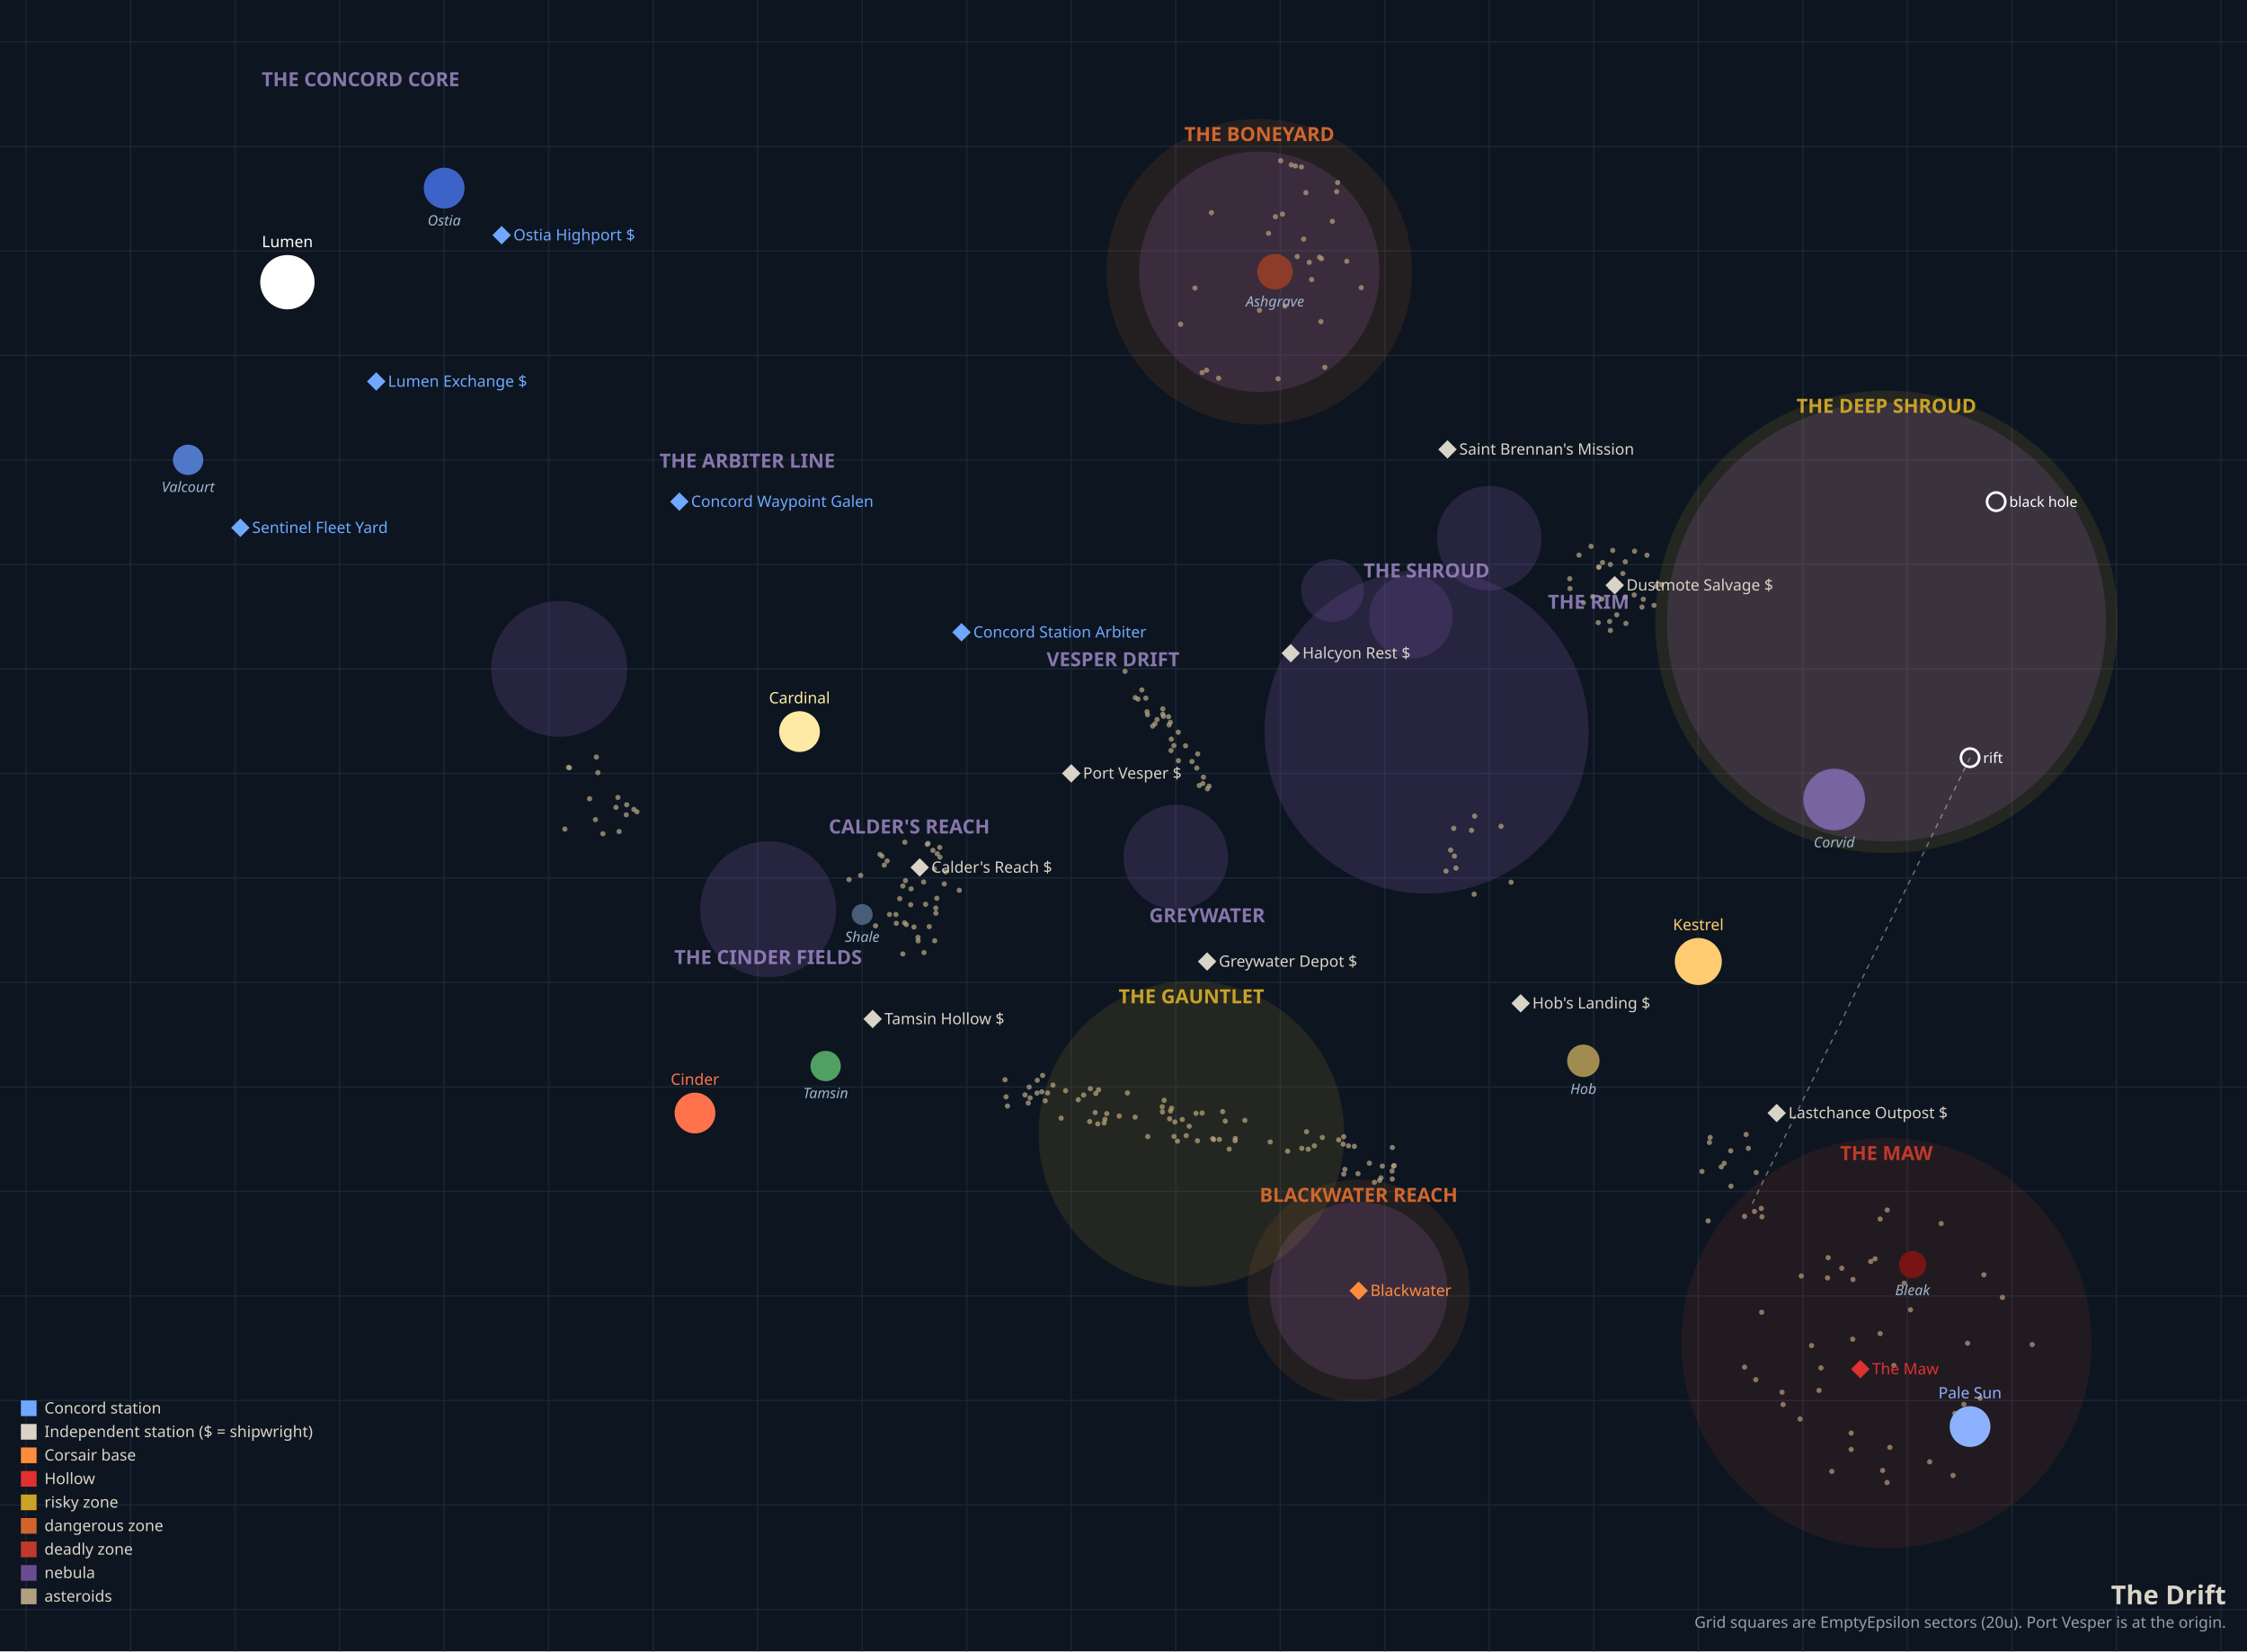
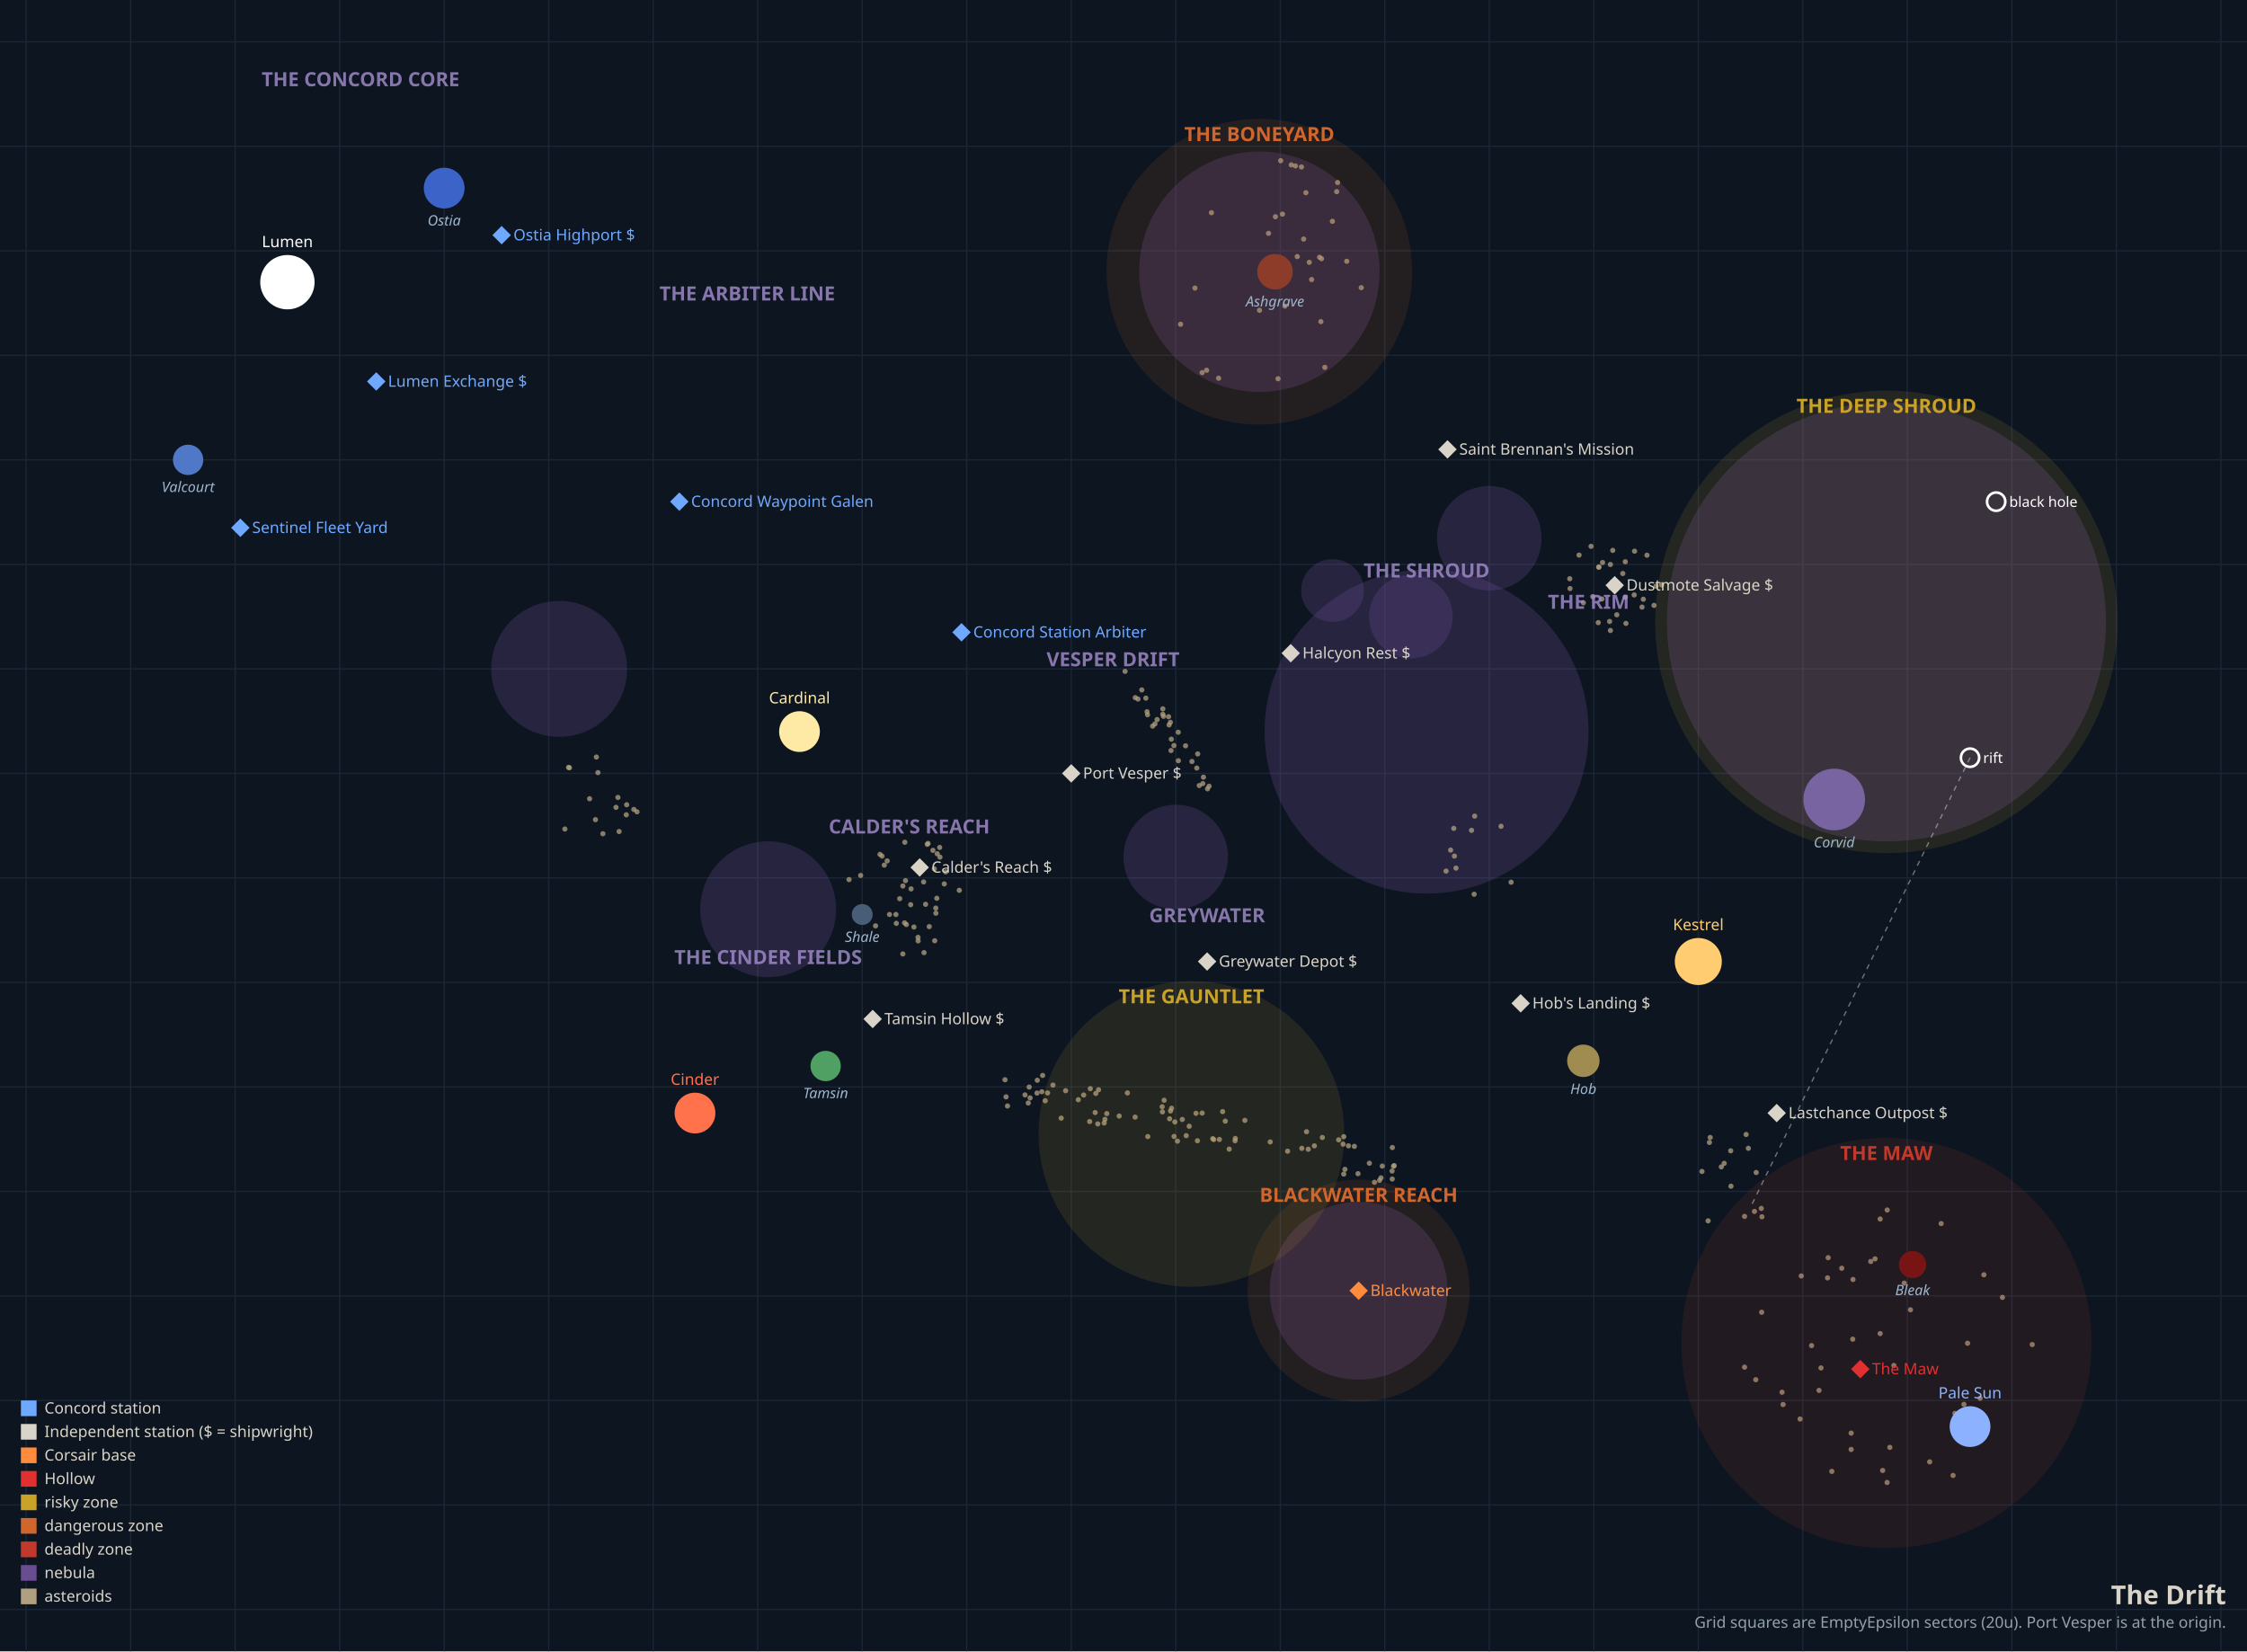
<svg xmlns="http://www.w3.org/2000/svg" viewBox="0 0 1720 1264" font-family="system-ui, sans-serif">
  <rect width="1720" height="1264" fill="#0d1520" />
  <line x1="-60.0" y1="0" x2="-60.0" y2="1264" stroke="#1a2635" stroke-width="1" />
  <line x1="20.0" y1="0" x2="20.0" y2="1264" stroke="#1a2635" stroke-width="1" />
  <line x1="100.0" y1="0" x2="100.0" y2="1264" stroke="#1a2635" stroke-width="1" />
  <line x1="180.0" y1="0" x2="180.0" y2="1264" stroke="#1a2635" stroke-width="1" />
  <line x1="260.0" y1="0" x2="260.0" y2="1264" stroke="#1a2635" stroke-width="1" />
  <line x1="340.0" y1="0" x2="340.0" y2="1264" stroke="#1a2635" stroke-width="1" />
  <line x1="420.0" y1="0" x2="420.0" y2="1264" stroke="#1a2635" stroke-width="1" />
  <line x1="500.0" y1="0" x2="500.0" y2="1264" stroke="#1a2635" stroke-width="1" />
  <line x1="580.0" y1="0" x2="580.0" y2="1264" stroke="#1a2635" stroke-width="1" />
  <line x1="660.0" y1="0" x2="660.0" y2="1264" stroke="#1a2635" stroke-width="1" />
  <line x1="740.0" y1="0" x2="740.0" y2="1264" stroke="#1a2635" stroke-width="1" />
  <line x1="820.0" y1="0" x2="820.0" y2="1264" stroke="#1a2635" stroke-width="1" />
  <line x1="900.0" y1="0" x2="900.0" y2="1264" stroke="#1a2635" stroke-width="1" />
  <line x1="980.0" y1="0" x2="980.0" y2="1264" stroke="#1a2635" stroke-width="1" />
  <line x1="1060.0" y1="0" x2="1060.0" y2="1264" stroke="#1a2635" stroke-width="1" />
  <line x1="1140.0" y1="0" x2="1140.0" y2="1264" stroke="#1a2635" stroke-width="1" />
  <line x1="1220.0" y1="0" x2="1220.0" y2="1264" stroke="#1a2635" stroke-width="1" />
  <line x1="1300.0" y1="0" x2="1300.0" y2="1264" stroke="#1a2635" stroke-width="1" />
  <line x1="1380.0" y1="0" x2="1380.0" y2="1264" stroke="#1a2635" stroke-width="1" />
  <line x1="1460.0" y1="0" x2="1460.0" y2="1264" stroke="#1a2635" stroke-width="1" />
  <line x1="1540.0" y1="0" x2="1540.0" y2="1264" stroke="#1a2635" stroke-width="1" />
  <line x1="1620.0" y1="0" x2="1620.0" y2="1264" stroke="#1a2635" stroke-width="1" />
  <line x1="1700.0" y1="0" x2="1700.0" y2="1264" stroke="#1a2635" stroke-width="1" />
  <line x1="0" y1="-48.0" x2="1720" y2="-48.0" stroke="#1a2635" stroke-width="1" />
  <line x1="0" y1="32.0" x2="1720" y2="32.0" stroke="#1a2635" stroke-width="1" />
  <line x1="0" y1="112.0" x2="1720" y2="112.0" stroke="#1a2635" stroke-width="1" />
  <line x1="0" y1="192.0" x2="1720" y2="192.0" stroke="#1a2635" stroke-width="1" />
  <line x1="0" y1="272.0" x2="1720" y2="272.0" stroke="#1a2635" stroke-width="1" />
  <line x1="0" y1="352.0" x2="1720" y2="352.0" stroke="#1a2635" stroke-width="1" />
  <line x1="0" y1="432.0" x2="1720" y2="432.0" stroke="#1a2635" stroke-width="1" />
  <line x1="0" y1="512.0" x2="1720" y2="512.0" stroke="#1a2635" stroke-width="1" />
  <line x1="0" y1="592.0" x2="1720" y2="592.0" stroke="#1a2635" stroke-width="1" />
  <line x1="0" y1="672.0" x2="1720" y2="672.0" stroke="#1a2635" stroke-width="1" />
  <line x1="0" y1="752.0" x2="1720" y2="752.0" stroke="#1a2635" stroke-width="1" />
  <line x1="0" y1="832.0" x2="1720" y2="832.0" stroke="#1a2635" stroke-width="1" />
  <line x1="0" y1="912.0" x2="1720" y2="912.0" stroke="#1a2635" stroke-width="1" />
  <line x1="0" y1="992.0" x2="1720" y2="992.0" stroke="#1a2635" stroke-width="1" />
  <line x1="0" y1="1072.0" x2="1720" y2="1072.0" stroke="#1a2635" stroke-width="1" />
  <line x1="0" y1="1152.0" x2="1720" y2="1152.0" stroke="#1a2635" stroke-width="1" />
  <line x1="0" y1="1232.0" x2="1720" y2="1232.0" stroke="#1a2635" stroke-width="1" />
  <circle cx="1092.0" cy="560.0" r="124.0" fill="#6a4c93" opacity="0.28" />
  <circle cx="1444.0" cy="476.0" r="168.0" fill="#6a4c93" opacity="0.28" />
  <circle cx="1040.0" cy="988.0" r="68.0" fill="#6a4c93" opacity="0.28" />
  <circle cx="964.0" cy="208.0" r="92.0" fill="#6a4c93" opacity="0.28" />
  <circle cx="588.0" cy="696.0" r="52.0" fill="#6a4c93" opacity="0.28" />
  <circle cx="900.0" cy="656.0" r="40.0" fill="#6a4c93" opacity="0.28" />
  <circle cx="428.0" cy="512.0" r="52.0" fill="#6a4c93" opacity="0.28" />
  <circle cx="1080.0" cy="472.0" r="32.0" fill="#6a4c93" opacity="0.28" />
  <circle cx="1140.0" cy="412.0" r="40.0" fill="#6a4c93" opacity="0.28" />
  <circle cx="1020.0" cy="452.0" r="24.0" fill="#6a4c93" opacity="0.28" />
  <circle cx="691.1" cy="678.2" r="2" fill="#b0a080" opacity="0.75" />
  <circle cx="692.4" cy="706.4" r="2" fill="#b0a080" opacity="0.75" />
  <circle cx="692.6" cy="644.7" r="2" fill="#b0a080" opacity="0.75" />
  <circle cx="707.0" cy="675.1" r="2" fill="#b0a080" opacity="0.75" />
  <circle cx="688.7" cy="687.9" r="2" fill="#b0a080" opacity="0.75" />
  <circle cx="702.7" cy="717.5" r="2" fill="#b0a080" opacity="0.75" />
  <circle cx="717.1" cy="687.6" r="2" fill="#b0a080" opacity="0.75" />
  <circle cx="675.2" cy="655.3" r="2" fill="#b0a080" opacity="0.75" />
  <circle cx="702.8" cy="720.2" r="2" fill="#b0a080" opacity="0.75" />
  <circle cx="697.4" cy="680.4" r="2" fill="#b0a080" opacity="0.75" />
  <circle cx="709.8" cy="646.3" r="2" fill="#b0a080" opacity="0.75" />
  <circle cx="685.8" cy="700.0" r="2" fill="#b0a080" opacity="0.75" />
  <circle cx="722.8" cy="676.6" r="2" fill="#b0a080" opacity="0.75" />
  <circle cx="708.5" cy="692.2" r="2" fill="#b0a080" opacity="0.75" />
  <circle cx="717.4" cy="653.5" r="2" fill="#b0a080" opacity="0.75" />
  <circle cx="710.4" cy="645.6" r="2" fill="#b0a080" opacity="0.75" />
  <circle cx="649.9" cy="673.3" r="2" fill="#b0a080" opacity="0.75" />
  <circle cx="670.2" cy="708.7" r="2" fill="#b0a080" opacity="0.75" />
  <circle cx="714.1" cy="650.9" r="2" fill="#b0a080" opacity="0.75" />
  <circle cx="719.5" cy="656.1" r="2" fill="#b0a080" opacity="0.75" />
  <circle cx="693.1" cy="674.1" r="2" fill="#b0a080" opacity="0.75" />
  <circle cx="699.6" cy="709.6" r="2" fill="#b0a080" opacity="0.75" />
  <circle cx="716.3" cy="695.1" r="2" fill="#b0a080" opacity="0.75" />
  <circle cx="716.4" cy="699.0" r="2" fill="#b0a080" opacity="0.75" />
  <circle cx="676.9" cy="662.2" r="2" fill="#b0a080" opacity="0.75" />
  <circle cx="680.9" cy="700.0" r="2" fill="#b0a080" opacity="0.75" />
  <circle cx="691.1" cy="730.2" r="2" fill="#b0a080" opacity="0.75" />
  <circle cx="673.6" cy="654.0" r="2" fill="#b0a080" opacity="0.75" />
  <circle cx="715.5" cy="720.1" r="2" fill="#b0a080" opacity="0.75" />
  <circle cx="711.3" cy="709.3" r="2" fill="#b0a080" opacity="0.75" />
  <circle cx="734.3" cy="681.5" r="2" fill="#b0a080" opacity="0.75" />
  <circle cx="658.8" cy="670.1" r="2" fill="#b0a080" opacity="0.75" />
  <circle cx="719.3" cy="648.7" r="2" fill="#b0a080" opacity="0.75" />
  <circle cx="697.1" cy="692.5" r="2" fill="#b0a080" opacity="0.75" />
  <circle cx="686.1" cy="706.8" r="2" fill="#b0a080" opacity="0.75" />
  <circle cx="707.3" cy="729.2" r="2" fill="#b0a080" opacity="0.75" />
  <circle cx="715.2" cy="665.1" r="2" fill="#b0a080" opacity="0.75" />
  <circle cx="679.1" cy="659.0" r="2" fill="#b0a080" opacity="0.75" />
  <circle cx="723.9" cy="667.4" r="2" fill="#b0a080" opacity="0.75" />
  <circle cx="693.8" cy="707.7" r="2" fill="#b0a080" opacity="0.75" />
  <circle cx="937.9" cy="858.2" r="2" fill="#b0a080" opacity="0.75" />
  <circle cx="940.9" cy="879.6" r="2" fill="#b0a080" opacity="0.75" />
  <circle cx="889.6" cy="847.2" r="2" fill="#b0a080" opacity="0.75" />
  <circle cx="1067.2" cy="892.2" r="2" fill="#b0a080" opacity="0.75" />
  <circle cx="798.1" cy="823.2" r="2" fill="#b0a080" opacity="0.75" />
  <circle cx="800.1" cy="842.6" r="2" fill="#b0a080" opacity="0.75" />
  <circle cx="1006.1" cy="877.1" r="2" fill="#b0a080" opacity="0.75" />
  <circle cx="787.8" cy="832.1" r="2" fill="#b0a080" opacity="0.75" />
  <circle cx="1066.7" cy="892.7" r="2" fill="#b0a080" opacity="0.75" />
  <circle cx="1057.1" cy="901.6" r="2" fill="#b0a080" opacity="0.75" />
  <circle cx="770.1" cy="839.6" r="2" fill="#b0a080" opacity="0.75" />
  <circle cx="972.3" cy="874.1" r="2" fill="#b0a080" opacity="0.75" />
  <circle cx="847.2" cy="852.4" r="2" fill="#b0a080" opacity="0.75" />
  <circle cx="801.9" cy="836.6" r="2" fill="#b0a080" opacity="0.75" />
  <circle cx="901.3" cy="873.5" r="2" fill="#b0a080" opacity="0.75" />
  <circle cx="1032.2" cy="877.1" r="2" fill="#b0a080" opacity="0.75" />
  <circle cx="920.2" cy="852.0" r="2" fill="#b0a080" opacity="0.75" />
  <circle cx="1039.5" cy="898.4" r="2" fill="#b0a080" opacity="0.75" />
  <circle cx="856.7" cy="854.3" r="2" fill="#b0a080" opacity="0.75" />
  <circle cx="952.9" cy="857.6" r="2" fill="#b0a080" opacity="0.75" />
  <circle cx="996.5" cy="879.0" r="2" fill="#b0a080" opacity="0.75" />
  <circle cx="1001.4" cy="879.7" r="2" fill="#b0a080" opacity="0.75" />
  <circle cx="769.3" cy="826.5" r="2" fill="#b0a080" opacity="0.75" />
  <circle cx="771.2" cy="846.6" r="2" fill="#b0a080" opacity="0.75" />
  <circle cx="1029.5" cy="895.1" r="2" fill="#b0a080" opacity="0.75" />
  <circle cx="863.0" cy="836.6" r="2" fill="#b0a080" opacity="0.75" />
  <circle cx="1028.6" cy="898.7" r="2" fill="#b0a080" opacity="0.75" />
  <circle cx="793.8" cy="836.7" r="2" fill="#b0a080" opacity="0.75" />
  <circle cx="787.1" cy="844.3" r="2" fill="#b0a080" opacity="0.75" />
  <circle cx="1000.1" cy="866.3" r="2" fill="#b0a080" opacity="0.75" />
  <circle cx="910.3" cy="862.1" r="2" fill="#b0a080" opacity="0.75" />
  <circle cx="845.2" cy="859.6" r="2" fill="#b0a080" opacity="0.75" />
  <circle cx="896.8" cy="848.3" r="2" fill="#b0a080" opacity="0.75" />
  <circle cx="928.3" cy="871.6" r="2" fill="#b0a080" opacity="0.75" />
  <circle cx="829.5" cy="838.2" r="2" fill="#b0a080" opacity="0.75" />
  <circle cx="1065.6" cy="896.4" r="2" fill="#b0a080" opacity="0.75" />
  <circle cx="899.3" cy="858.8" r="2" fill="#b0a080" opacity="0.75" />
  <circle cx="806.0" cy="830.6" r="2" fill="#b0a080" opacity="0.75" />
  <circle cx="868.9" cy="855.1" r="2" fill="#b0a080" opacity="0.75" />
  <circle cx="838.8" cy="837.0" r="2" fill="#b0a080" opacity="0.75" />
  <circle cx="788.5" cy="840.4" r="2" fill="#b0a080" opacity="0.75" />
  <circle cx="834.1" cy="858.5" r="2" fill="#b0a080" opacity="0.75" />
  <circle cx="1028.6" cy="870.1" r="2" fill="#b0a080" opacity="0.75" />
  <circle cx="838.3" cy="851.6" r="2" fill="#b0a080" opacity="0.75" />
  <circle cx="834.6" cy="833.3" r="2" fill="#b0a080" opacity="0.75" />
  <circle cx="1048.2" cy="890.4" r="2" fill="#b0a080" opacity="0.75" />
  <circle cx="908.0" cy="869.3" r="2" fill="#b0a080" opacity="0.75" />
  <circle cx="1012.2" cy="870.7" r="2" fill="#b0a080" opacity="0.75" />
  <circle cx="797.5" cy="835.7" r="2" fill="#b0a080" opacity="0.75" />
  <circle cx="895.3" cy="856.4" r="2" fill="#b0a080" opacity="0.75" />
  <circle cx="985.6" cy="881.2" r="2" fill="#b0a080" opacity="0.75" />
  <circle cx="1065.8" cy="878.4" r="2" fill="#b0a080" opacity="0.75" />
  <circle cx="889.8" cy="851.1" r="2" fill="#b0a080" opacity="0.75" />
  <circle cx="1028.1" cy="875.8" r="2" fill="#b0a080" opacity="0.75" />
  <circle cx="825.4" cy="841.8" r="2" fill="#b0a080" opacity="0.75" />
  <circle cx="896.0" cy="850.4" r="2" fill="#b0a080" opacity="0.75" />
  <circle cx="840.3" cy="860.3" r="2" fill="#b0a080" opacity="0.75" />
  <circle cx="898.7" cy="869.9" r="2" fill="#b0a080" opacity="0.75" />
  <circle cx="935.9" cy="850.9" r="2" fill="#b0a080" opacity="0.75" />
  <circle cx="1065.7" cy="902.5" r="2" fill="#b0a080" opacity="0.75" />
  <circle cx="1056.0" cy="903.5" r="2" fill="#b0a080" opacity="0.75" />
  <circle cx="1024.7" cy="872.5" r="2" fill="#b0a080" opacity="0.75" />
  <circle cx="915.5" cy="852.2" r="2" fill="#b0a080" opacity="0.75" />
  <circle cx="891.1" cy="842.2" r="2" fill="#b0a080" opacity="0.75" />
  <circle cx="878.6" cy="870.0" r="2" fill="#b0a080" opacity="0.75" />
  <circle cx="845.8" cy="856.8" r="2" fill="#b0a080" opacity="0.75" />
  <circle cx="905.0" cy="856.9" r="2" fill="#b0a080" opacity="0.75" />
  <circle cx="1052.1" cy="905.0" r="2" fill="#b0a080" opacity="0.75" />
  <circle cx="933.4" cy="872.2" r="2" fill="#b0a080" opacity="0.75" />
  <circle cx="815.7" cy="834.9" r="2" fill="#b0a080" opacity="0.75" />
  <circle cx="1058.1" cy="892.6" r="2" fill="#b0a080" opacity="0.75" />
  <circle cx="929.1" cy="872.3" r="2" fill="#b0a080" opacity="0.75" />
  <circle cx="784.6" cy="838.1" r="2" fill="#b0a080" opacity="0.75" />
  <circle cx="916.6" cy="873.2" r="2" fill="#b0a080" opacity="0.75" />
  <circle cx="812.3" cy="855.9" r="2" fill="#b0a080" opacity="0.75" />
  <circle cx="794.0" cy="826.9" r="2" fill="#b0a080" opacity="0.75" />
  <circle cx="945.4" cy="873.2" r="2" fill="#b0a080" opacity="0.75" />
  <circle cx="840.9" cy="834.2" r="2" fill="#b0a080" opacity="0.75" />
  <circle cx="1036.7" cy="877.5" r="2" fill="#b0a080" opacity="0.75" />
  <circle cx="945.6" cy="871.4" r="2" fill="#b0a080" opacity="0.75" />
  <circle cx="1212.0" cy="461.4" r="2" fill="#b0a080" opacity="0.75" />
  <circle cx="1201.6" cy="443.0" r="2" fill="#b0a080" opacity="0.75" />
  <circle cx="1244.6" cy="477.2" r="2" fill="#b0a080" opacity="0.75" />
  <circle cx="1237.6" cy="470.6" r="2" fill="#b0a080" opacity="0.75" />
  <circle cx="1226.7" cy="430.6" r="2" fill="#b0a080" opacity="0.75" />
  <circle cx="1223.4" cy="476.6" r="2" fill="#b0a080" opacity="0.75" />
  <circle cx="1257.9" cy="458.7" r="2" fill="#b0a080" opacity="0.75" />
  <circle cx="1271.9" cy="447.7" r="2" fill="#b0a080" opacity="0.75" />
  <circle cx="1250.9" cy="455.4" r="2" fill="#b0a080" opacity="0.75" />
  <circle cx="1232.7" cy="482.6" r="2" fill="#b0a080" opacity="0.75" />
  <circle cx="1260.7" cy="425.0" r="2" fill="#b0a080" opacity="0.75" />
  <circle cx="1226.2" cy="458.5" r="2" fill="#b0a080" opacity="0.75" />
  <circle cx="1251.2" cy="421.9" r="2" fill="#b0a080" opacity="0.75" />
  <circle cx="1208.7" cy="424.9" r="2" fill="#b0a080" opacity="0.75" />
  <circle cx="1234.2" cy="445.4" r="2" fill="#b0a080" opacity="0.75" />
  <circle cx="1244.1" cy="430.0" r="2" fill="#b0a080" opacity="0.75" />
  <circle cx="1217.9" cy="418.2" r="2" fill="#b0a080" opacity="0.75" />
  <circle cx="1244.1" cy="457.1" r="2" fill="#b0a080" opacity="0.75" />
  <circle cx="1256.9" cy="464.7" r="2" fill="#b0a080" opacity="0.75" />
  <circle cx="1232.1" cy="475.7" r="2" fill="#b0a080" opacity="0.75" />
  <circle cx="1232.7" cy="432.1" r="2" fill="#b0a080" opacity="0.75" />
  <circle cx="1223.7" cy="434.2" r="2" fill="#b0a080" opacity="0.75" />
  <circle cx="1201.8" cy="450.5" r="2" fill="#b0a080" opacity="0.75" />
  <circle cx="1242.2" cy="439.0" r="2" fill="#b0a080" opacity="0.75" />
  <circle cx="1219.2" cy="456.7" r="2" fill="#b0a080" opacity="0.75" />
  <circle cx="1267.6" cy="448.7" r="2" fill="#b0a080" opacity="0.75" />
  <circle cx="1224.0" cy="434.0" r="2" fill="#b0a080" opacity="0.75" />
  <circle cx="1234.5" cy="421.3" r="2" fill="#b0a080" opacity="0.75" />
  <circle cx="1232.8" cy="449.6" r="2" fill="#b0a080" opacity="0.75" />
  <circle cx="1266.1" cy="463.4" r="2" fill="#b0a080" opacity="0.75" />
  <circle cx="1019.9" cy="169.4" r="2" fill="#b0a080" opacity="0.75" />
  <circle cx="999.6" cy="147.5" r="2" fill="#b0a080" opacity="0.75" />
  <circle cx="983.6" cy="234.3" r="2" fill="#b0a080" opacity="0.75" />
  <circle cx="932.8" cy="289.5" r="2" fill="#b0a080" opacity="0.75" />
  <circle cx="988.4" cy="126.2" r="2" fill="#b0a080" opacity="0.75" />
  <circle cx="997.9" cy="183.0" r="2" fill="#b0a080" opacity="0.75" />
  <circle cx="964.1" cy="237.5" r="2" fill="#b0a080" opacity="0.75" />
  <circle cx="980.3" cy="123.0" r="2" fill="#b0a080" opacity="0.75" />
  <circle cx="903.7" cy="248.2" r="2" fill="#b0a080" opacity="0.75" />
  <circle cx="1014.1" cy="281.2" r="2" fill="#b0a080" opacity="0.75" />
  <circle cx="1023.9" cy="139.7" r="2" fill="#b0a080" opacity="0.75" />
  <circle cx="996.2" cy="127.8" r="2" fill="#b0a080" opacity="0.75" />
  <circle cx="1042.0" cy="220.2" r="2" fill="#b0a080" opacity="0.75" />
  <circle cx="920.2" cy="285.2" r="2" fill="#b0a080" opacity="0.75" />
  <circle cx="991.6" cy="127.0" r="2" fill="#b0a080" opacity="0.75" />
  <circle cx="981.7" cy="163.9" r="2" fill="#b0a080" opacity="0.75" />
  <circle cx="971.0" cy="178.6" r="2" fill="#b0a080" opacity="0.75" />
  <circle cx="1023.2" cy="146.7" r="2" fill="#b0a080" opacity="0.75" />
  <circle cx="978.3" cy="289.9" r="2" fill="#b0a080" opacity="0.75" />
  <circle cx="914.7" cy="220.5" r="2" fill="#b0a080" opacity="0.75" />
  <circle cx="976.3" cy="165.9" r="2" fill="#b0a080" opacity="0.75" />
  <circle cx="1004.0" cy="214.0" r="2" fill="#b0a080" opacity="0.75" />
  <circle cx="923.6" cy="283.4" r="2" fill="#b0a080" opacity="0.75" />
  <circle cx="1011.6" cy="198.0" r="2" fill="#b0a080" opacity="0.75" />
  <circle cx="927.3" cy="162.8" r="2" fill="#b0a080" opacity="0.75" />
  <circle cx="1030.9" cy="200.0" r="2" fill="#b0a080" opacity="0.75" />
  <circle cx="993.0" cy="196.4" r="2" fill="#b0a080" opacity="0.75" />
  <circle cx="1002.2" cy="200.8" r="2" fill="#b0a080" opacity="0.75" />
  <circle cx="1010.1" cy="196.9" r="2" fill="#b0a080" opacity="0.75" />
  <circle cx="1011.1" cy="246.2" r="2" fill="#b0a080" opacity="0.75" />
  <circle cx="1435.3" cy="963.6" r="2" fill="#b0a080" opacity="0.75" />
  <circle cx="1378.8" cy="976.7" r="2" fill="#b0a080" opacity="0.75" />
  <circle cx="1377.9" cy="1086.2" r="2" fill="#b0a080" opacity="0.75" />
  <circle cx="1441.1" cy="1125.6" r="2" fill="#b0a080" opacity="0.75" />
  <circle cx="1555.6" cy="1029.2" r="2" fill="#b0a080" opacity="0.75" />
  <circle cx="1348.5" cy="1004.5" r="2" fill="#b0a080" opacity="0.75" />
  <circle cx="1439.2" cy="933.1" r="2" fill="#b0a080" opacity="0.75" />
  <circle cx="1423.8" cy="1051.1" r="2" fill="#b0a080" opacity="0.75" />
  <circle cx="1409.8" cy="970.8" r="2" fill="#b0a080" opacity="0.75" />
  <circle cx="1402.2" cy="1126.3" r="2" fill="#b0a080" opacity="0.75" />
  <circle cx="1432.0" cy="965.6" r="2" fill="#b0a080" opacity="0.75" />
  <circle cx="1417.0" cy="1097.0" r="2" fill="#b0a080" opacity="0.75" />
  <circle cx="1392.4" cy="1064.3" r="2" fill="#b0a080" opacity="0.75" />
  <circle cx="1496.4" cy="1081.9" r="2" fill="#b0a080" opacity="0.75" />
  <circle cx="1532.8" cy="993.1" r="2" fill="#b0a080" opacity="0.75" />
  <circle cx="1518.6" cy="975.8" r="2" fill="#b0a080" opacity="0.75" />
  <circle cx="1417.0" cy="1109.5" r="2" fill="#b0a080" opacity="0.75" />
  <circle cx="1506.1" cy="1028.2" r="2" fill="#b0a080" opacity="0.75" />
  <circle cx="1364.1" cy="1065.7" r="2" fill="#b0a080" opacity="0.75" />
  <circle cx="1399.4" cy="962.7" r="2" fill="#b0a080" opacity="0.75" />
  <circle cx="1393.9" cy="1047.1" r="2" fill="#b0a080" opacity="0.75" />
  <circle cx="1335.4" cy="1046.5" r="2" fill="#b0a080" opacity="0.75" />
  <circle cx="1457.6" cy="982.2" r="2" fill="#b0a080" opacity="0.75" />
  <circle cx="1515.7" cy="1070.3" r="2" fill="#b0a080" opacity="0.75" />
  <circle cx="1398.9" cy="978.2" r="2" fill="#b0a080" opacity="0.75" />
  <circle cx="1485.9" cy="936.6" r="2" fill="#b0a080" opacity="0.75" />
  <circle cx="1418.4" cy="979.4" r="2" fill="#b0a080" opacity="0.75" />
  <circle cx="1449.7" cy="1045.2" r="2" fill="#b0a080" opacity="0.75" />
  <circle cx="1446.6" cy="1107.9" r="2" fill="#b0a080" opacity="0.75" />
  <circle cx="1462.4" cy="1002.6" r="2" fill="#b0a080" opacity="0.75" />
  <circle cx="1364.9" cy="1075.1" r="2" fill="#b0a080" opacity="0.75" />
  <circle cx="1477.1" cy="1119.0" r="2" fill="#b0a080" opacity="0.75" />
  <circle cx="1386.7" cy="1030.0" r="2" fill="#b0a080" opacity="0.75" />
  <circle cx="1439.2" cy="1020.8" r="2" fill="#b0a080" opacity="0.75" />
  <circle cx="1444.6" cy="926.2" r="2" fill="#b0a080" opacity="0.75" />
  <circle cx="1503.3" cy="1075.0" r="2" fill="#b0a080" opacity="0.75" />
  <circle cx="1495.0" cy="1129.4" r="2" fill="#b0a080" opacity="0.75" />
  <circle cx="1418.2" cy="1025.1" r="2" fill="#b0a080" opacity="0.75" />
  <circle cx="1444.5" cy="1134.8" r="2" fill="#b0a080" opacity="0.75" />
  <circle cx="1344.0" cy="1056.1" r="2" fill="#b0a080" opacity="0.75" />
  <circle cx="902.0" cy="582.3" r="2" fill="#b0a080" opacity="0.75" />
  <circle cx="896.4" cy="574.5" r="2" fill="#b0a080" opacity="0.75" />
  <circle cx="925.5" cy="601.8" r="2" fill="#b0a080" opacity="0.75" />
  <circle cx="912.4" cy="582.9" r="2" fill="#b0a080" opacity="0.75" />
  <circle cx="921.2" cy="594.9" r="2" fill="#b0a080" opacity="0.75" />
  <circle cx="924.3" cy="603.8" r="2" fill="#b0a080" opacity="0.75" />
  <circle cx="894.9" cy="554.9" r="2" fill="#b0a080" opacity="0.75" />
  <circle cx="871.1" cy="535.1" r="2" fill="#b0a080" opacity="0.75" />
  <circle cx="916.1" cy="587.9" r="2" fill="#b0a080" opacity="0.75" />
  <circle cx="907.5" cy="570.9" r="2" fill="#b0a080" opacity="0.75" />
  <circle cx="861.2" cy="513.9" r="2" fill="#b0a080" opacity="0.75" />
  <circle cx="877.1" cy="534.4" r="2" fill="#b0a080" opacity="0.75" />
  <circle cx="901.9" cy="560.5" r="2" fill="#b0a080" opacity="0.75" />
  <circle cx="869.0" cy="534.0" r="2" fill="#b0a080" opacity="0.75" />
  <circle cx="916.8" cy="577.1" r="2" fill="#b0a080" opacity="0.75" />
  <circle cx="885.7" cy="550.8" r="2" fill="#b0a080" opacity="0.75" />
  <circle cx="890.6" cy="548.3" r="2" fill="#b0a080" opacity="0.75" />
  <circle cx="882.3" cy="555.8" r="2" fill="#b0a080" opacity="0.75" />
  <circle cx="898.6" cy="570.7" r="2" fill="#b0a080" opacity="0.75" />
  <circle cx="920.7" cy="599.8" r="2" fill="#b0a080" opacity="0.75" />
  <circle cx="890.1" cy="542.6" r="2" fill="#b0a080" opacity="0.75" />
  <circle cx="878.4" cy="547.1" r="2" fill="#b0a080" opacity="0.75" />
  <circle cx="918.0" cy="601.3" r="2" fill="#b0a080" opacity="0.75" />
  <circle cx="884.1" cy="554.1" r="2" fill="#b0a080" opacity="0.75" />
  <circle cx="896.6" cy="565.8" r="2" fill="#b0a080" opacity="0.75" />
  <circle cx="874.0" cy="528.1" r="2" fill="#b0a080" opacity="0.75" />
  <circle cx="894.5" cy="548.6" r="2" fill="#b0a080" opacity="0.75" />
  <circle cx="878.0" cy="544.8" r="2" fill="#b0a080" opacity="0.75" />
  <circle cx="890.1" cy="546.7" r="2" fill="#b0a080" opacity="0.75" />
  <circle cx="895.9" cy="552.9" r="2" fill="#b0a080" opacity="0.75" />
  <circle cx="451.3" cy="611.4" r="2" fill="#b0a080" opacity="0.75" />
  <circle cx="432.4" cy="634.6" r="2" fill="#b0a080" opacity="0.75" />
  <circle cx="487.6" cy="621.4" r="2" fill="#b0a080" opacity="0.75" />
  <circle cx="473.9" cy="636.5" r="2" fill="#b0a080" opacity="0.75" />
  <circle cx="479.4" cy="623.7" r="2" fill="#b0a080" opacity="0.75" />
  <circle cx="461.5" cy="638.2" r="2" fill="#b0a080" opacity="0.75" />
  <circle cx="457.7" cy="591.4" r="2" fill="#b0a080" opacity="0.75" />
  <circle cx="456.5" cy="579.5" r="2" fill="#b0a080" opacity="0.75" />
  <circle cx="455.8" cy="627.4" r="2" fill="#b0a080" opacity="0.75" />
  <circle cx="485.2" cy="619.6" r="2" fill="#b0a080" opacity="0.75" />
  <circle cx="479.7" cy="616.0" r="2" fill="#b0a080" opacity="0.75" />
  <circle cx="435.2" cy="587.4" r="2" fill="#b0a080" opacity="0.75" />
  <circle cx="435.9" cy="587.7" r="2" fill="#b0a080" opacity="0.75" />
  <circle cx="473.0" cy="610.4" r="2" fill="#b0a080" opacity="0.75" />
  <circle cx="471.5" cy="618.0" r="2" fill="#b0a080" opacity="0.75" />
  <circle cx="1343.0" cy="927.3" r="2" fill="#b0a080" opacity="0.75" />
  <circle cx="1302.8" cy="896.7" r="2" fill="#b0a080" opacity="0.75" />
  <circle cx="1309.1" cy="870.7" r="2" fill="#b0a080" opacity="0.75" />
  <circle cx="1335.4" cy="931.1" r="2" fill="#b0a080" opacity="0.75" />
  <circle cx="1319.8" cy="890.5" r="2" fill="#b0a080" opacity="0.75" />
  <circle cx="1336.6" cy="868.4" r="2" fill="#b0a080" opacity="0.75" />
  <circle cx="1325.0" cy="908.0" r="2" fill="#b0a080" opacity="0.75" />
  <circle cx="1307.5" cy="934.5" r="2" fill="#b0a080" opacity="0.75" />
  <circle cx="1344.3" cy="897.5" r="2" fill="#b0a080" opacity="0.75" />
  <circle cx="1317.6" cy="893.2" r="2" fill="#b0a080" opacity="0.75" />
  <circle cx="1308.5" cy="874.5" r="2" fill="#b0a080" opacity="0.75" />
  <circle cx="1348.2" cy="925.0" r="2" fill="#b0a080" opacity="0.75" />
  <circle cx="1338.3" cy="879.0" r="2" fill="#b0a080" opacity="0.75" />
  <circle cx="1348.7" cy="931.4" r="2" fill="#b0a080" opacity="0.75" />
  <circle cx="1324.8" cy="880.9" r="2" fill="#b0a080" opacity="0.75" />
  <circle cx="1114.5" cy="664.5" r="2" fill="#b0a080" opacity="0.75" />
  <circle cx="1113.3" cy="655.3" r="2" fill="#b0a080" opacity="0.75" />
  <circle cx="1149.0" cy="632.5" r="2" fill="#b0a080" opacity="0.75" />
  <circle cx="1156.7" cy="675.3" r="2" fill="#b0a080" opacity="0.75" />
  <circle cx="1112.8" cy="634.1" r="2" fill="#b0a080" opacity="0.75" />
  <circle cx="1126.4" cy="635.6" r="2" fill="#b0a080" opacity="0.75" />
  <circle cx="1128.8" cy="624.7" r="2" fill="#b0a080" opacity="0.75" />
  <circle cx="1128.4" cy="684.5" r="2" fill="#b0a080" opacity="0.75" />
  <circle cx="1110.4" cy="650.7" r="2" fill="#b0a080" opacity="0.75" />
  <circle cx="1106.9" cy="666.8" r="2" fill="#b0a080" opacity="0.75" />
  <circle cx="912.0" cy="868.0" r="116.0" fill="#c9a227" opacity="0.12" stroke="#c9a227" stroke-width="2" />
  <circle cx="1040.0" cy="988.0" r="84.0" fill="#d0662c" opacity="0.12" stroke="#d0662c" stroke-width="2" />
  <circle cx="1444.0" cy="476.0" r="176.0" fill="#c9a227" opacity="0.12" stroke="#c9a227" stroke-width="2" />
  <circle cx="964.0" cy="208.0" r="116.0" fill="#d0662c" opacity="0.12" stroke="#d0662c" stroke-width="2" />
  <circle cx="1444.0" cy="1028.0" r="156.0" fill="#c0392b" opacity="0.12" stroke="#c0392b" stroke-width="2" />
  <circle cx="220.0" cy="216.0" r="20.8" fill="#ffffff" />
  <text x="220.0" y="189.2" fill="#ffffff" font-size="12" text-anchor="middle">Lumen</text>
  <circle cx="612.0" cy="560.0" r="15.6" fill="#ffeaa5" />
  <text x="612.0" y="538.4" fill="#ffeaa5" font-size="12" text-anchor="middle">Cardinal</text>
  <circle cx="532.0" cy="852.0" r="15.6" fill="#ff724c" />
  <text x="532.0" y="830.4" fill="#ff724c" font-size="12" text-anchor="middle">Cinder</text>
  <circle cx="1300.0" cy="736.0" r="18.0" fill="#ffcc72" />
  <text x="1300.0" y="712.0" fill="#ffcc72" font-size="12" text-anchor="middle">Kestrel</text>
  <circle cx="1508.0" cy="1092.0" r="15.6" fill="#8cb2ff" />
  <text x="1508.0" y="1070.4" fill="#8cb2ff" font-size="12" text-anchor="middle">Pale Sun</text>
  <circle cx="340.0" cy="144.0" r="15.6" fill="#3c64c8" />
  <text x="340.0" y="172.6" fill="#9fb6cc" font-size="11" text-anchor="middle" font-style="italic">Ostia</text>
  <circle cx="144.0" cy="352.0" r="11.6" fill="#5078c8" />
  <text x="144.0" y="376.6" fill="#9fb6cc" font-size="11" text-anchor="middle" font-style="italic">Valcourt</text>
  <circle cx="632.0" cy="816.0" r="11.6" fill="#50a064" />
  <text x="632.0" y="840.6" fill="#9fb6cc" font-size="11" text-anchor="middle" font-style="italic">Tamsin</text>
  <circle cx="660.0" cy="700.0" r="8.0" fill="#485e78" />
  <text x="660.0" y="721.0" fill="#9fb6cc" font-size="11" text-anchor="middle" font-style="italic">Shale</text>
  <circle cx="976.0" cy="208.0" r="13.6" fill="#8c3c28" />
  <text x="976.0" y="234.6" fill="#9fb6cc" font-size="11" text-anchor="middle" font-style="italic">Ashgrave</text>
  <circle cx="1212.0" cy="812.0" r="12.4" fill="#a08c50" />
  <text x="1212.0" y="837.4" fill="#9fb6cc" font-size="11" text-anchor="middle" font-style="italic">Hob</text>
  <circle cx="1404.0" cy="612.0" r="23.6" fill="#7864a0" />
  <text x="1404.0" y="648.6" fill="#9fb6cc" font-size="11" text-anchor="middle" font-style="italic">Corvid</text>
  <circle cx="1464.0" cy="968.0" r="10.4" fill="#781414" />
  <text x="1464.0" y="991.4" fill="#9fb6cc" font-size="11" text-anchor="middle" font-style="italic">Bleak</text>
  <rect x="379.0" y="175.0" width="10" height="10" fill="#6fa8ff" transform="rotate(45 384.0 180.0)" />
  <text x="393.0" y="184.0" fill="#6fa8ff" font-size="12">Ostia Highport $</text>
  <rect x="283.0" y="287.0" width="10" height="10" fill="#6fa8ff" transform="rotate(45 288.0 292.0)" />
  <text x="297.0" y="296.0" fill="#6fa8ff" font-size="12">Lumen Exchange $</text>
  <rect x="179.0" y="399.0" width="10" height="10" fill="#6fa8ff" transform="rotate(45 184.0 404.0)" />
  <text x="193.0" y="408.0" fill="#6fa8ff" font-size="12">Sentinel Fleet Yard</text>
  <rect x="515.0" y="379.0" width="10" height="10" fill="#6fa8ff" transform="rotate(45 520.0 384.0)" />
  <text x="529.0" y="388.0" fill="#6fa8ff" font-size="12">Concord Waypoint Galen</text>
  <rect x="731.0" y="479.0" width="10" height="10" fill="#6fa8ff" transform="rotate(45 736.0 484.0)" />
  <text x="745.0" y="488.0" fill="#6fa8ff" font-size="12">Concord Station Arbiter</text>
  <rect x="815.0" y="587.0" width="10" height="10" fill="#d9d4c7" transform="rotate(45 820.0 592.0)" />
  <text x="829.0" y="596.0" fill="#d9d4c7" font-size="12">Port Vesper $</text>
  <rect x="699.0" y="659.0" width="10" height="10" fill="#d9d4c7" transform="rotate(45 704.0 664.0)" />
  <text x="713.0" y="668.0" fill="#d9d4c7" font-size="12">Calder's Reach $</text>
  <rect x="663.0" y="775.0" width="10" height="10" fill="#d9d4c7" transform="rotate(45 668.0 780.0)" />
  <text x="677.0" y="784.0" fill="#d9d4c7" font-size="12">Tamsin Hollow $</text>
  <rect x="919.0" y="731.0" width="10" height="10" fill="#d9d4c7" transform="rotate(45 924.0 736.0)" />
  <text x="933.0" y="740.0" fill="#d9d4c7" font-size="12">Greywater Depot $</text>
  <rect x="983.0" y="495.0" width="10" height="10" fill="#d9d4c7" transform="rotate(45 988.0 500.0)" />
  <text x="997.0" y="504.0" fill="#d9d4c7" font-size="12">Halcyon Rest $</text>
  <rect x="1159.0" y="763.0" width="10" height="10" fill="#d9d4c7" transform="rotate(45 1164.0 768.0)" />
  <text x="1173.0" y="772.0" fill="#d9d4c7" font-size="12">Hob's Landing $</text>
  <rect x="1231.0" y="443.0" width="10" height="10" fill="#d9d4c7" transform="rotate(45 1236.0 448.0)" />
  <text x="1245.0" y="452.0" fill="#d9d4c7" font-size="12">Dustmote Salvage $</text>
  <rect x="1103.0" y="339.0" width="10" height="10" fill="#d9d4c7" transform="rotate(45 1108.0 344.0)" />
  <text x="1117.0" y="348.0" fill="#d9d4c7" font-size="12">Saint Brennan's Mission</text>
  <rect x="1355.0" y="847.0" width="10" height="10" fill="#d9d4c7" transform="rotate(45 1360.0 852.0)" />
  <text x="1369.0" y="856.0" fill="#d9d4c7" font-size="12">Lastchance Outpost $</text>
  <rect x="1035.0" y="983.0" width="10" height="10" fill="#ff8c3c" transform="rotate(45 1040.0 988.0)" />
  <text x="1049.0" y="992.0" fill="#ff8c3c" font-size="12">Blackwater</text>
  <rect x="1419.0" y="1043.0" width="10" height="10" fill="#e03030" transform="rotate(45 1424.0 1048.0)" />
  <text x="1433.0" y="1052.0" fill="#e03030" font-size="12">The Maw</text>
  <text x="276.0" y="66.0" fill="#a58fd0" font-size="15" font-weight="700" text-anchor="middle" opacity="0.8">THE CONCORD CORE</text>
-   <text x="572.0" y="358.0" fill="#a58fd0" font-size="15" font-weight="700" text-anchor="middle" opacity="0.8">THE ARBITER LINE</text>
+   <text x="572.0" y="230.0" fill="#a58fd0" font-size="15" font-weight="700" text-anchor="middle" opacity="0.8">THE ARBITER LINE</text>
  <text x="852.0" y="510.0" fill="#a58fd0" font-size="15" font-weight="700" text-anchor="middle" opacity="0.8">VESPER DRIFT</text>
  <text x="696.0" y="638.0" fill="#a58fd0" font-size="15" font-weight="700" text-anchor="middle" opacity="0.8">CALDER'S REACH</text>
  <text x="588.0" y="738.0" fill="#a58fd0" font-size="15" font-weight="700" text-anchor="middle" opacity="0.8">THE CINDER FIELDS</text>
  <text x="924.0" y="706.0" fill="#a58fd0" font-size="15" font-weight="700" text-anchor="middle" opacity="0.8">GREYWATER</text>
  <text x="912.0" y="768.0" fill="#c9a227" font-size="15" font-weight="700" text-anchor="middle">THE GAUNTLET</text>
  <text x="1040.0" y="920.0" fill="#d0662c" font-size="15" font-weight="700" text-anchor="middle">BLACKWATER REACH</text>
  <text x="1092.0" y="442.0" fill="#a58fd0" font-size="15" font-weight="700" text-anchor="middle" opacity="0.8">THE SHROUD</text>
  <text x="1444.0" y="316.0" fill="#c9a227" font-size="15" font-weight="700" text-anchor="middle">THE DEEP SHROUD</text>
  <text x="1216.0" y="466.0" fill="#a58fd0" font-size="15" font-weight="700" text-anchor="middle" opacity="0.8">THE RIM</text>
  <text x="964.0" y="108.0" fill="#d0662c" font-size="15" font-weight="700" text-anchor="middle">THE BONEYARD</text>
  <text x="1444.0" y="888.0" fill="#c0392b" font-size="15" font-weight="700" text-anchor="middle">THE MAW</text>
  <circle cx="1528.0" cy="384.0" r="7" fill="none" stroke="#fff" stroke-width="2" />
  <text x="1538.0" y="388.0" fill="#fff" font-size="11">black hole</text>
  <circle cx="1508.0" cy="580.0" r="7" fill="none" stroke="#fff" stroke-width="2" />
  <text x="1518.0" y="584.0" fill="#fff" font-size="11">rift</text>
  <line x1="1508.0" y1="580.0" x2="1340.0" y2="924.0" stroke="#ffffff" stroke-width="1" stroke-dasharray="4 4" opacity="0.4" />
  <rect x="16" y="1072" width="12" height="12" fill="#6fa8ff" />
  <text x="34" y="1082" fill="#d9d4c7" font-size="12">Concord station</text>
  <rect x="16" y="1090" width="12" height="12" fill="#d9d4c7" />
  <text x="34" y="1100" fill="#d9d4c7" font-size="12">Independent station ($ = shipwright)</text>
  <rect x="16" y="1108" width="12" height="12" fill="#ff8c3c" />
  <text x="34" y="1118" fill="#d9d4c7" font-size="12">Corsair base</text>
  <rect x="16" y="1126" width="12" height="12" fill="#e03030" />
  <text x="34" y="1136" fill="#d9d4c7" font-size="12">Hollow</text>
  <rect x="16" y="1144" width="12" height="12" fill="#c9a227" />
  <text x="34" y="1154" fill="#d9d4c7" font-size="12">risky zone</text>
  <rect x="16" y="1162" width="12" height="12" fill="#d0662c" />
  <text x="34" y="1172" fill="#d9d4c7" font-size="12">dangerous zone</text>
  <rect x="16" y="1180" width="12" height="12" fill="#c0392b" />
  <text x="34" y="1190" fill="#d9d4c7" font-size="12">deadly zone</text>
  <rect x="16" y="1198" width="12" height="12" fill="#6a4c93" />
  <text x="34" y="1208" fill="#d9d4c7" font-size="12">nebula</text>
  <rect x="16" y="1216" width="12" height="12" fill="#b0a080" />
  <text x="34" y="1226" fill="#d9d4c7" font-size="12">asteroids</text>
  <text x="1704" y="1228" fill="#d9d4c7" font-size="20" font-weight="700" text-anchor="end">The Drift</text>
  <text x="1704" y="1246" fill="#93a1ab" font-size="12" text-anchor="end">Grid squares are EmptyEpsilon sectors (20u). Port Vesper is at the origin.</text>
</svg>
